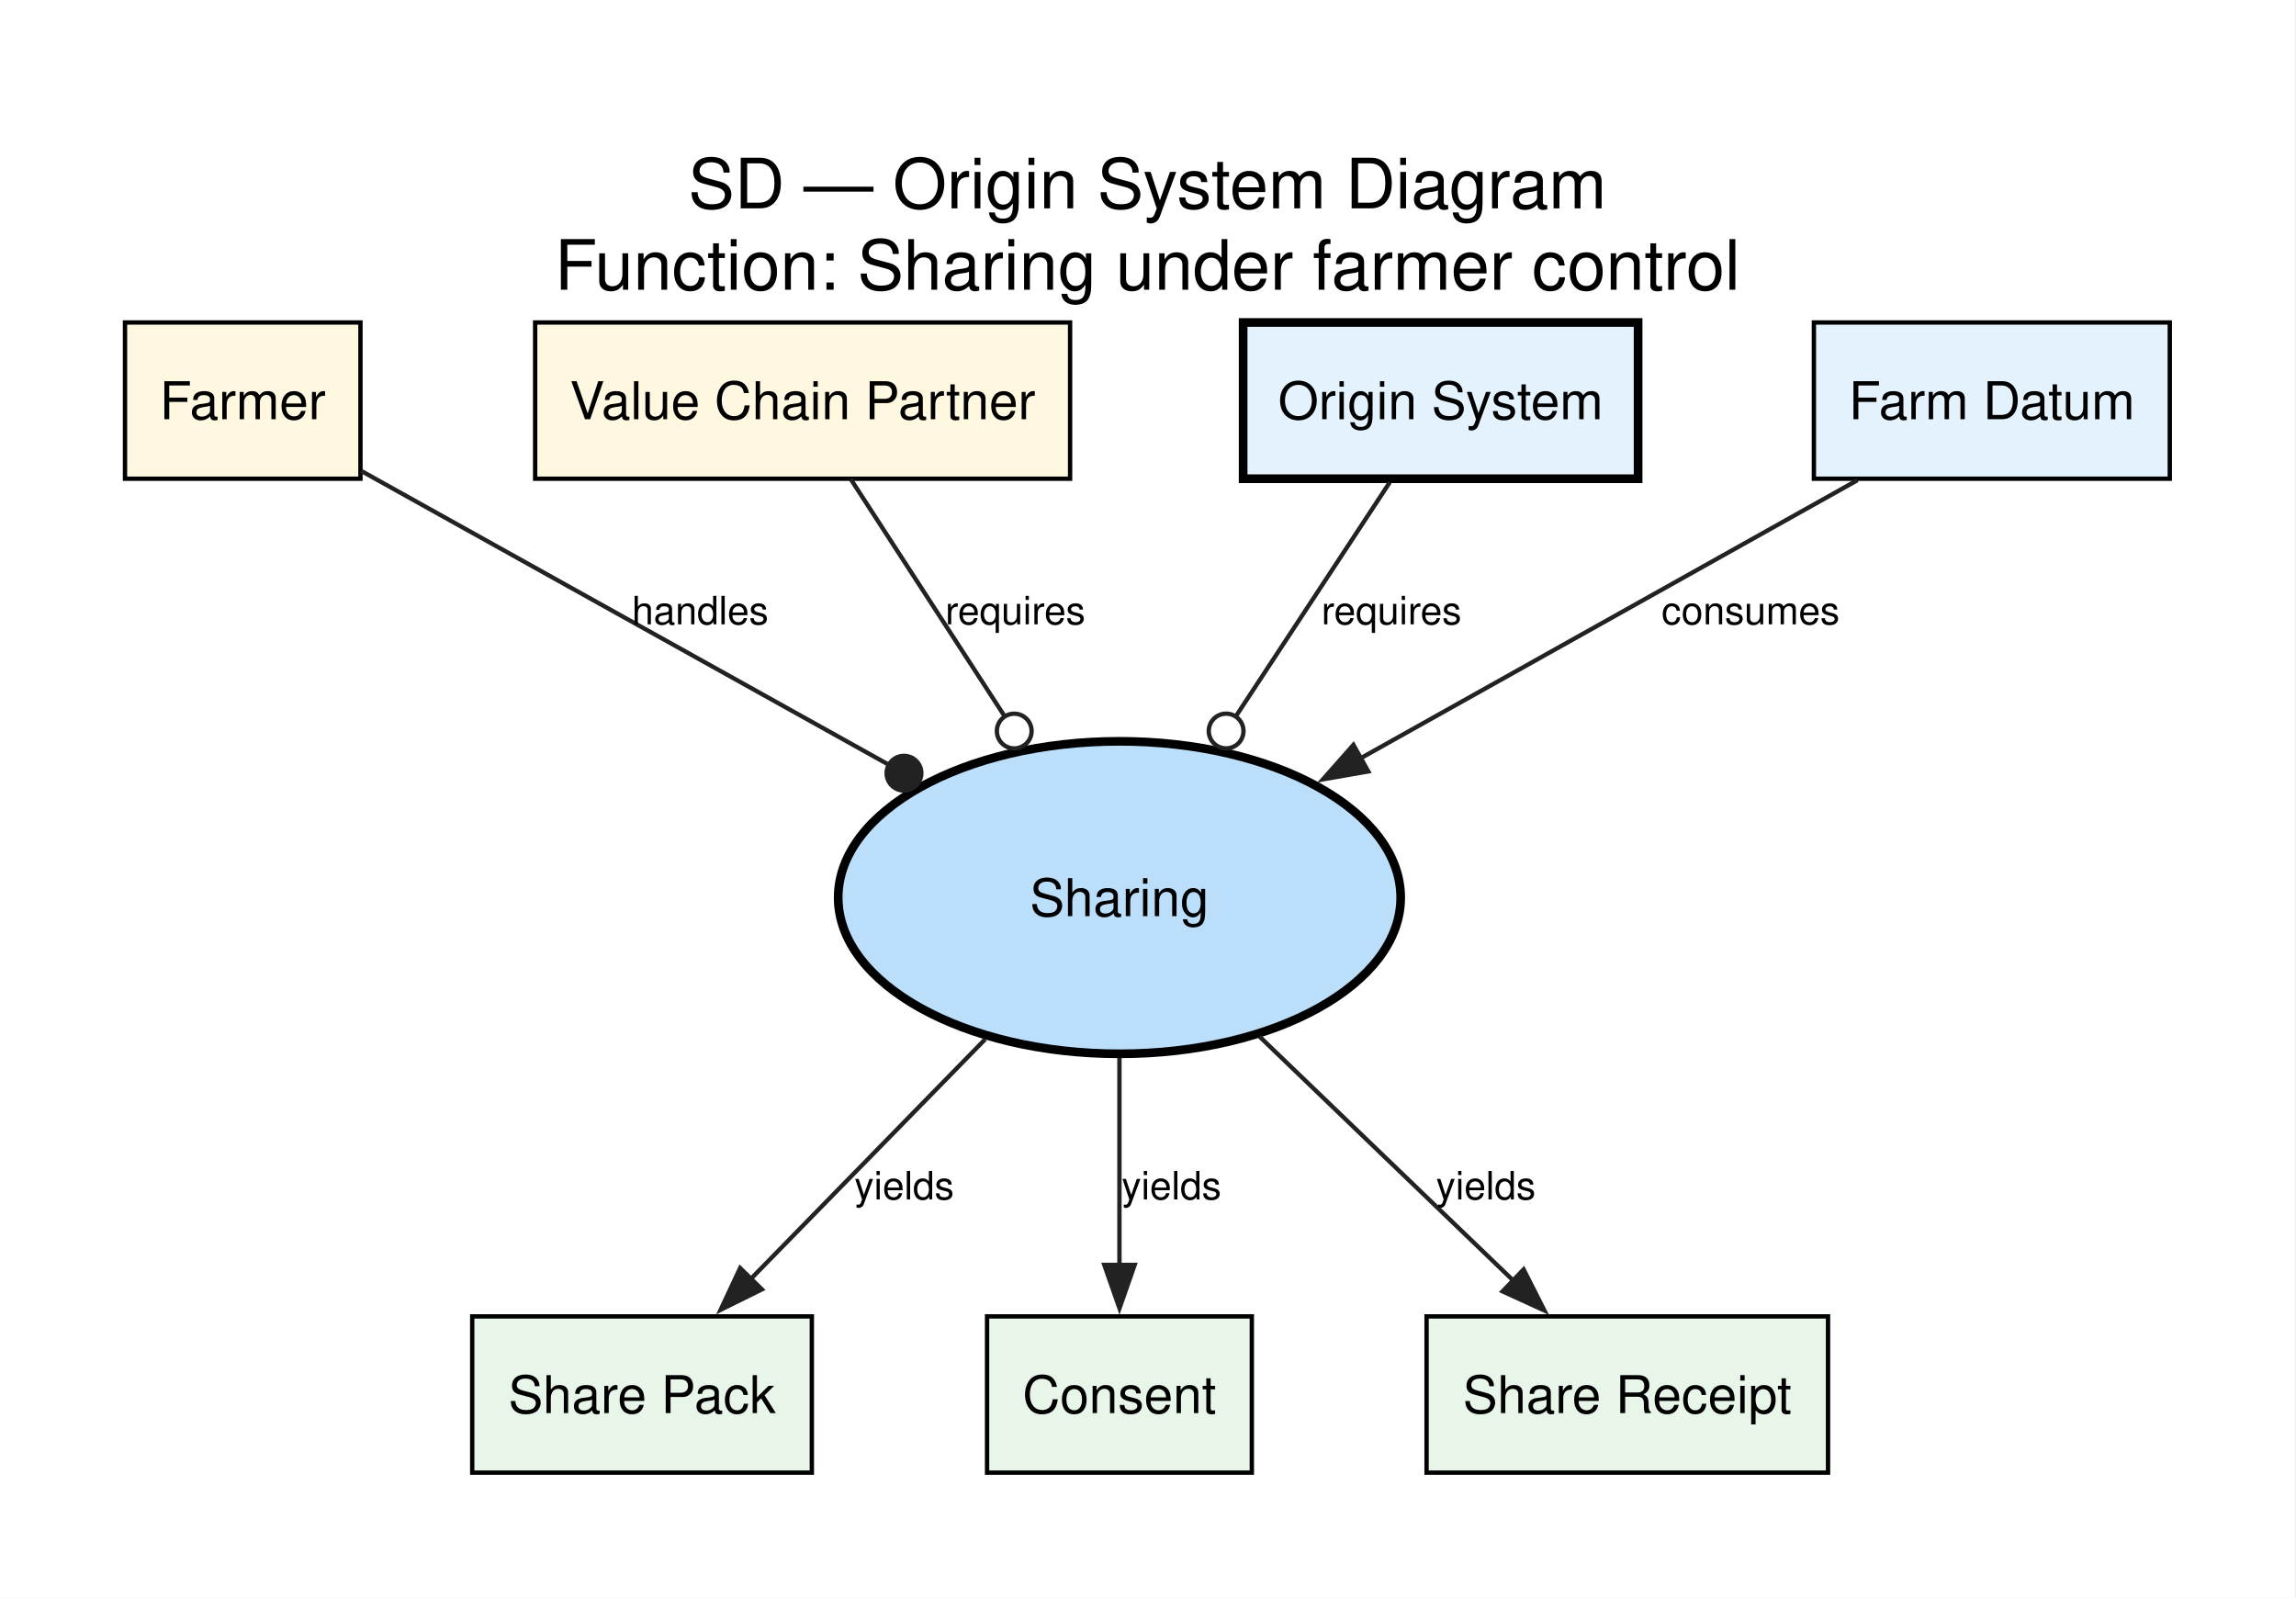
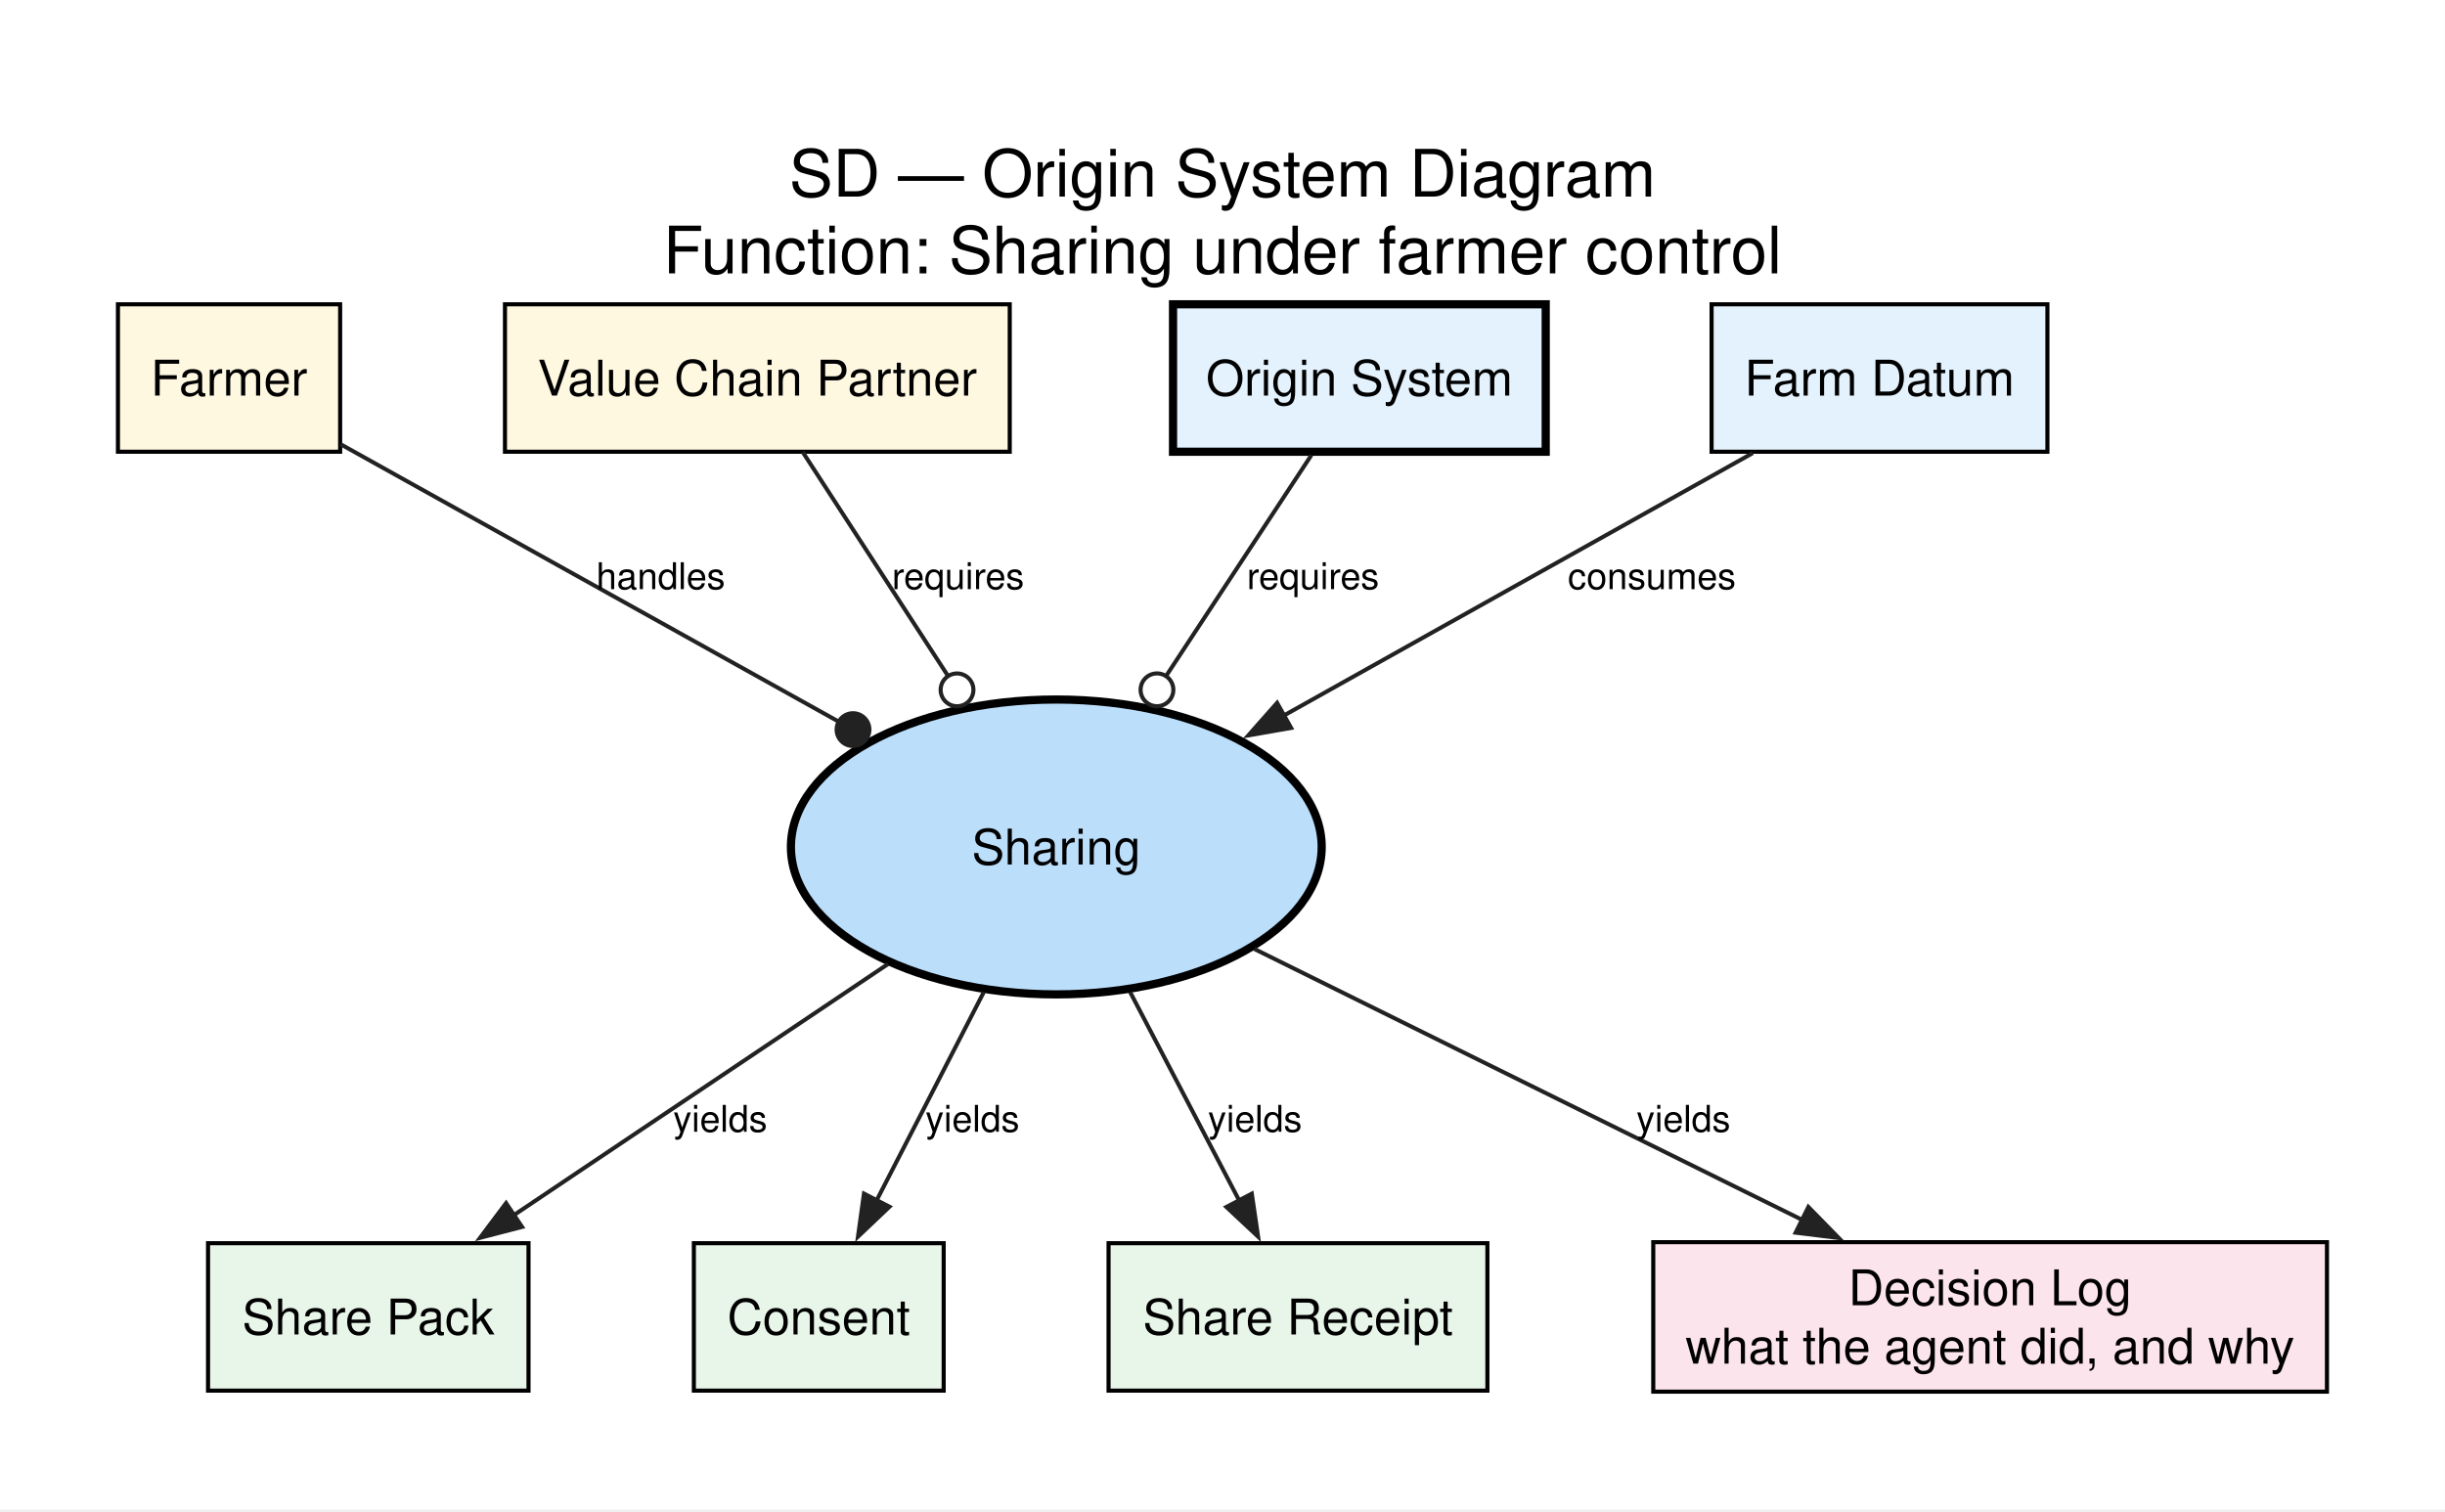
- <svg xmlns="http://www.w3.org/2000/svg" width="529pt" height="368pt" viewBox="0.00 0.00 529.00 368.00">
-   <g id="graph0" class="graph" transform="scale(1 1) rotate(0) translate(28.8 339.3)">
-     <polygon fill="white" stroke="none" points="-28.8,28.8 -28.8,-339.3 499.93,-339.3 499.93,28.8 -28.8,28.8" />
-     <text xml:space="preserve" text-anchor="middle" x="235.56" y="-291.3" font-family="Helvetica,sans-Serif" font-size="16.00">SD — Origin System Diagram</text>
-     <text xml:space="preserve" text-anchor="middle" x="235.56" y="-272.55" font-family="Helvetica,sans-Serif" font-size="16.00">Function: Sharing under farmer control</text>
+ <svg xmlns="http://www.w3.org/2000/svg" width="597pt" height="369pt" viewBox="0.00 0.00 597.00 369.00">
+   <g id="graph0" class="graph" transform="scale(1 1) rotate(0) translate(28.8 339.8)">
+     <polygon fill="white" stroke="none" points="-28.8,28.8 -28.8,-339.8 568.17,-339.8 568.17,28.8 -28.8,28.8" />
+     <text xml:space="preserve" text-anchor="middle" x="269.69" y="-291.8" font-family="Helvetica,sans-Serif" font-size="16.00">SD — Origin System Diagram</text>
+     <text xml:space="preserve" text-anchor="middle" x="269.69" y="-273.05" font-family="Helvetica,sans-Serif" font-size="16.00">Function: Sharing under farmer control</text>
    <g id="node1" class="node">
-       <polygon fill="#fff8e1" stroke="black" points="54.25,-265 0,-265 0,-229 54.25,-229 54.25,-265" />
-       <text xml:space="preserve" text-anchor="middle" x="27.12" y="-242.72" font-family="Helvetica,sans-Serif" font-size="12.00">Farmer</text>
+       <polygon fill="#fff8e1" stroke="black" points="54.25,-265.5 0,-265.5 0,-229.5 54.25,-229.5 54.25,-265.5" />
+       <text xml:space="preserve" text-anchor="middle" x="27.12" y="-243.22" font-family="Helvetica,sans-Serif" font-size="12.00">Farmer</text>
    </g>
    <g id="node5" class="node">
-       <ellipse fill="#bbdefb" stroke="black" stroke-width="2" cx="229.12" cy="-132.5" rx="64.8" ry="36" />
-       <text xml:space="preserve" text-anchor="middle" x="229.12" y="-128.22" font-family="Helvetica,sans-Serif" font-size="12.00">Sharing</text>
+       <ellipse fill="#bbdefb" stroke="black" stroke-width="2" cx="229.12" cy="-133" rx="64.8" ry="36" />
+       <text xml:space="preserve" text-anchor="middle" x="229.12" y="-128.72" font-family="Helvetica,sans-Serif" font-size="12.00">Sharing</text>
    </g>
    <g id="edge1" class="edge">
-       <path fill="none" stroke="#222222" d="M54.37,-230.83C85.36,-213.57 136.73,-184.96 175.78,-163.21" />
-       <ellipse fill="#222222" stroke="#222222" cx="179.48" cy="-161.15" rx="4" ry="4" />
-       <text xml:space="preserve" text-anchor="middle" x="132.53" y="-195.45" font-family="Helvetica,sans-Serif" font-size="9.00">handles</text>
+       <path fill="none" stroke="#222222" d="M54.37,-231.33C85.36,-214.07 136.73,-185.46 175.78,-163.71" />
+       <ellipse fill="#222222" stroke="#222222" cx="179.48" cy="-161.65" rx="4" ry="4" />
+       <text xml:space="preserve" text-anchor="middle" x="132.53" y="-195.95" font-family="Helvetica,sans-Serif" font-size="9.00">handles</text>
    </g>
    <g id="node2" class="node">
-       <polygon fill="#fff8e1" stroke="black" points="217.75,-265 94.5,-265 94.5,-229 217.75,-229 217.75,-265" />
-       <text xml:space="preserve" text-anchor="middle" x="156.12" y="-242.72" font-family="Helvetica,sans-Serif" font-size="12.00">Value Chain Partner</text>
+       <polygon fill="#fff8e1" stroke="black" points="217.75,-265.5 94.5,-265.5 94.5,-229.5 217.75,-229.5 217.75,-265.5" />
+       <text xml:space="preserve" text-anchor="middle" x="156.12" y="-243.22" font-family="Helvetica,sans-Serif" font-size="12.00">Value Chain Partner</text>
    </g>
    <g id="edge2" class="edge">
-       <path fill="none" stroke="#222222" d="M167.21,-228.91C176.58,-214.48 190.38,-193.21 202.57,-174.42" />
-       <ellipse fill="none" stroke="#222222" cx="204.88" cy="-170.86" rx="4" ry="4" />
-       <text xml:space="preserve" text-anchor="middle" x="205.13" y="-195.45" font-family="Helvetica,sans-Serif" font-size="9.00">requires</text>
+       <path fill="none" stroke="#222222" d="M167.21,-229.41C176.58,-214.98 190.38,-193.71 202.57,-174.92" />
+       <ellipse fill="none" stroke="#222222" cx="204.88" cy="-171.36" rx="4" ry="4" />
+       <text xml:space="preserve" text-anchor="middle" x="205.13" y="-195.95" font-family="Helvetica,sans-Serif" font-size="9.00">requires</text>
    </g>
    <g id="node3" class="node">
-       <polygon fill="#e3f2fd" stroke="black" stroke-width="2" points="348.62,-265 257.62,-265 257.62,-229 348.62,-229 348.62,-265" />
-       <text xml:space="preserve" text-anchor="middle" x="303.12" y="-242.72" font-family="Helvetica,sans-Serif" font-size="12.00">Origin System</text>
+       <polygon fill="#e3f2fd" stroke="black" stroke-width="2" points="348.62,-265.5 257.62,-265.5 257.62,-229.5 348.62,-229.5 348.62,-265.5" />
+       <text xml:space="preserve" text-anchor="middle" x="303.12" y="-243.22" font-family="Helvetica,sans-Serif" font-size="12.00">Origin System</text>
    </g>
    <g id="edge3" class="edge">
-       <path fill="none" stroke="#222222" d="M291.4,-228.17C281.9,-213.73 268.15,-192.82 255.98,-174.32" />
-       <ellipse fill="none" stroke="#222222" cx="253.7" cy="-170.87" rx="4" ry="4" />
-       <text xml:space="preserve" text-anchor="middle" x="291.8" y="-195.45" font-family="Helvetica,sans-Serif" font-size="9.00">requires</text>
+       <path fill="none" stroke="#222222" d="M291.4,-228.67C281.9,-214.23 268.15,-193.32 255.98,-174.82" />
+       <ellipse fill="none" stroke="#222222" cx="253.7" cy="-171.37" rx="4" ry="4" />
+       <text xml:space="preserve" text-anchor="middle" x="291.8" y="-195.95" font-family="Helvetica,sans-Serif" font-size="9.00">requires</text>
    </g>
    <g id="node4" class="node">
-       <polygon fill="#e3f2fd" stroke="black" points="471.12,-265 389.12,-265 389.12,-229 471.12,-229 471.12,-265" />
-       <text xml:space="preserve" text-anchor="middle" x="430.12" y="-242.72" font-family="Helvetica,sans-Serif" font-size="12.00">Farm Datum</text>
+       <polygon fill="#e3f2fd" stroke="black" points="471.12,-265.5 389.12,-265.5 389.12,-229.5 471.12,-229.5 471.12,-265.5" />
+       <text xml:space="preserve" text-anchor="middle" x="430.12" y="-243.22" font-family="Helvetica,sans-Serif" font-size="12.00">Farm Datum</text>
    </g>
    <g id="edge4" class="edge">
-       <path fill="none" stroke="#222222" d="M399.16,-228.67C368.63,-211.58 321.31,-185.1 284.34,-164.4" />
-       <polygon fill="#222222" stroke="#222222" points="286.45,-161.57 276.01,-159.74 283.03,-167.68 286.45,-161.57" />
-       <text xml:space="preserve" text-anchor="middle" x="374.54" y="-195.45" font-family="Helvetica,sans-Serif" font-size="9.00">consumes</text>
+       <path fill="none" stroke="#222222" d="M399.16,-229.17C368.63,-212.08 321.31,-185.6 284.34,-164.9" />
+       <polygon fill="#222222" stroke="#222222" points="286.45,-162.07 276.01,-160.24 283.03,-168.18 286.45,-162.07" />
+       <text xml:space="preserve" text-anchor="middle" x="374.54" y="-195.95" font-family="Helvetica,sans-Serif" font-size="9.00">consumes</text>
    </g>
    <g id="node6" class="node">
-       <polygon fill="#e8f5e9" stroke="black" points="158.25,-36 80,-36 80,0 158.25,0 158.25,-36" />
-       <text xml:space="preserve" text-anchor="middle" x="119.12" y="-13.72" font-family="Helvetica,sans-Serif" font-size="12.00">Share Pack</text>
+       <polygon fill="#e8f5e9" stroke="black" points="100.25,-36.25 22,-36.25 22,-0.25 100.25,-0.25 100.25,-36.25" />
+       <text xml:space="preserve" text-anchor="middle" x="61.12" y="-13.97" font-family="Helvetica,sans-Serif" font-size="12.00">Share Pack</text>
    </g>
    <g id="edge5" class="edge">
-       <path fill="none" stroke="#222222" d="M198.19,-99.86C181.09,-82.37 160.13,-60.93 144.08,-44.52" />
-       <polygon fill="#222222" stroke="#222222" points="146.74,-42.23 137.24,-37.53 141.73,-47.13 146.74,-42.23" />
-       <text xml:space="preserve" text-anchor="middle" x="179.54" y="-62.95" font-family="Helvetica,sans-Serif" font-size="9.00">yields</text>
+       <path fill="none" stroke="#222222" d="M188.03,-104.42C160,-85.61 123.25,-60.95 96.52,-43" />
+       <polygon fill="#222222" stroke="#222222" points="98.67,-40.23 88.42,-37.57 94.77,-46.04 98.67,-40.23" />
+       <text xml:space="preserve" text-anchor="middle" x="147.07" y="-63.45" font-family="Helvetica,sans-Serif" font-size="9.00">yields</text>
    </g>
    <g id="node7" class="node">
-       <polygon fill="#e8f5e9" stroke="black" points="259.62,-36 198.62,-36 198.62,0 259.62,0 259.62,-36" />
-       <text xml:space="preserve" text-anchor="middle" x="229.12" y="-13.72" font-family="Helvetica,sans-Serif" font-size="12.00">Consent</text>
+       <polygon fill="#e8f5e9" stroke="black" points="201.62,-36.25 140.62,-36.25 140.62,-0.25 201.62,-0.25 201.62,-36.25" />
+       <text xml:space="preserve" text-anchor="middle" x="171.12" y="-13.97" font-family="Helvetica,sans-Serif" font-size="12.00">Consent</text>
    </g>
    <g id="edge6" class="edge">
-       <path fill="none" stroke="#222222" d="M229.12,-95.59C229.12,-80.12 229.12,-62.27 229.12,-47.7" />
-       <polygon fill="#222222" stroke="#222222" points="232.63,-47.87 229.13,-37.87 225.63,-47.87 232.63,-47.87" />
-       <text xml:space="preserve" text-anchor="middle" x="241.12" y="-62.95" font-family="Helvetica,sans-Serif" font-size="9.00">yields</text>
+       <path fill="none" stroke="#222222" d="M211.41,-97.56C202.96,-81.14 193.01,-61.78 185.1,-46.42" />
+       <polygon fill="#222222" stroke="#222222" points="188.38,-45.15 180.7,-37.86 182.16,-48.35 188.38,-45.15" />
+       <text xml:space="preserve" text-anchor="middle" x="208.65" y="-63.45" font-family="Helvetica,sans-Serif" font-size="9.00">yields</text>
    </g>
    <g id="node8" class="node">
-       <polygon fill="#e8f5e9" stroke="black" points="392.38,-36 299.88,-36 299.88,0 392.38,0 392.38,-36" />
-       <text xml:space="preserve" text-anchor="middle" x="346.12" y="-13.72" font-family="Helvetica,sans-Serif" font-size="12.00">Share Receipt</text>
+       <polygon fill="#e8f5e9" stroke="black" points="334.38,-36.25 241.88,-36.25 241.88,-0.25 334.38,-0.25 334.38,-36.25" />
+       <text xml:space="preserve" text-anchor="middle" x="288.12" y="-13.97" font-family="Helvetica,sans-Serif" font-size="12.00">Share Receipt</text>
    </g>
    <g id="edge7" class="edge">
-       <path fill="none" stroke="#222222" d="M261.41,-100.46C279.89,-82.69 302.78,-60.68 320.1,-44.02" />
-       <polygon fill="#222222" stroke="#222222" points="322.24,-46.82 327.03,-37.36 317.39,-41.77 322.24,-46.82" />
-       <text xml:space="preserve" text-anchor="middle" x="313.55" y="-62.95" font-family="Helvetica,sans-Serif" font-size="9.00">yields</text>
+       <path fill="none" stroke="#222222" d="M247.15,-97.56C255.74,-81.14 265.87,-61.78 273.91,-46.42" />
+       <polygon fill="#222222" stroke="#222222" points="276.85,-48.34 278.39,-37.85 270.65,-45.09 276.85,-48.34" />
+       <text xml:space="preserve" text-anchor="middle" x="277.64" y="-63.45" font-family="Helvetica,sans-Serif" font-size="9.00">yields</text>
+     </g>
+     <g id="node9" class="node">
+       <polygon fill="#fce4ec" stroke="black" points="539.38,-36.5 374.88,-36.5 374.88,0 539.38,0 539.38,-36.5" />
+       <text xml:space="preserve" text-anchor="middle" x="457.12" y="-21.1" font-family="Helvetica,sans-Serif" font-size="12.00">Decision Log</text>
+       <text xml:space="preserve" text-anchor="middle" x="457.12" y="-6.85" font-family="Helvetica,sans-Serif" font-size="12.00">what the agent did, and why</text>
+     </g>
+     <g id="edge8" class="edge">
+       <path fill="none" stroke="#222222" d="M277.48,-108.09C317.08,-88.51 372.7,-61 411.53,-41.8" />
+       <polygon fill="#222222" stroke="#222222" points="412.75,-45.1 420.16,-37.53 409.64,-38.83 412.75,-45.1" />
+       <text xml:space="preserve" text-anchor="middle" x="382.25" y="-63.45" font-family="Helvetica,sans-Serif" font-size="9.00">yields</text>
    </g>
  </g>
</svg>
